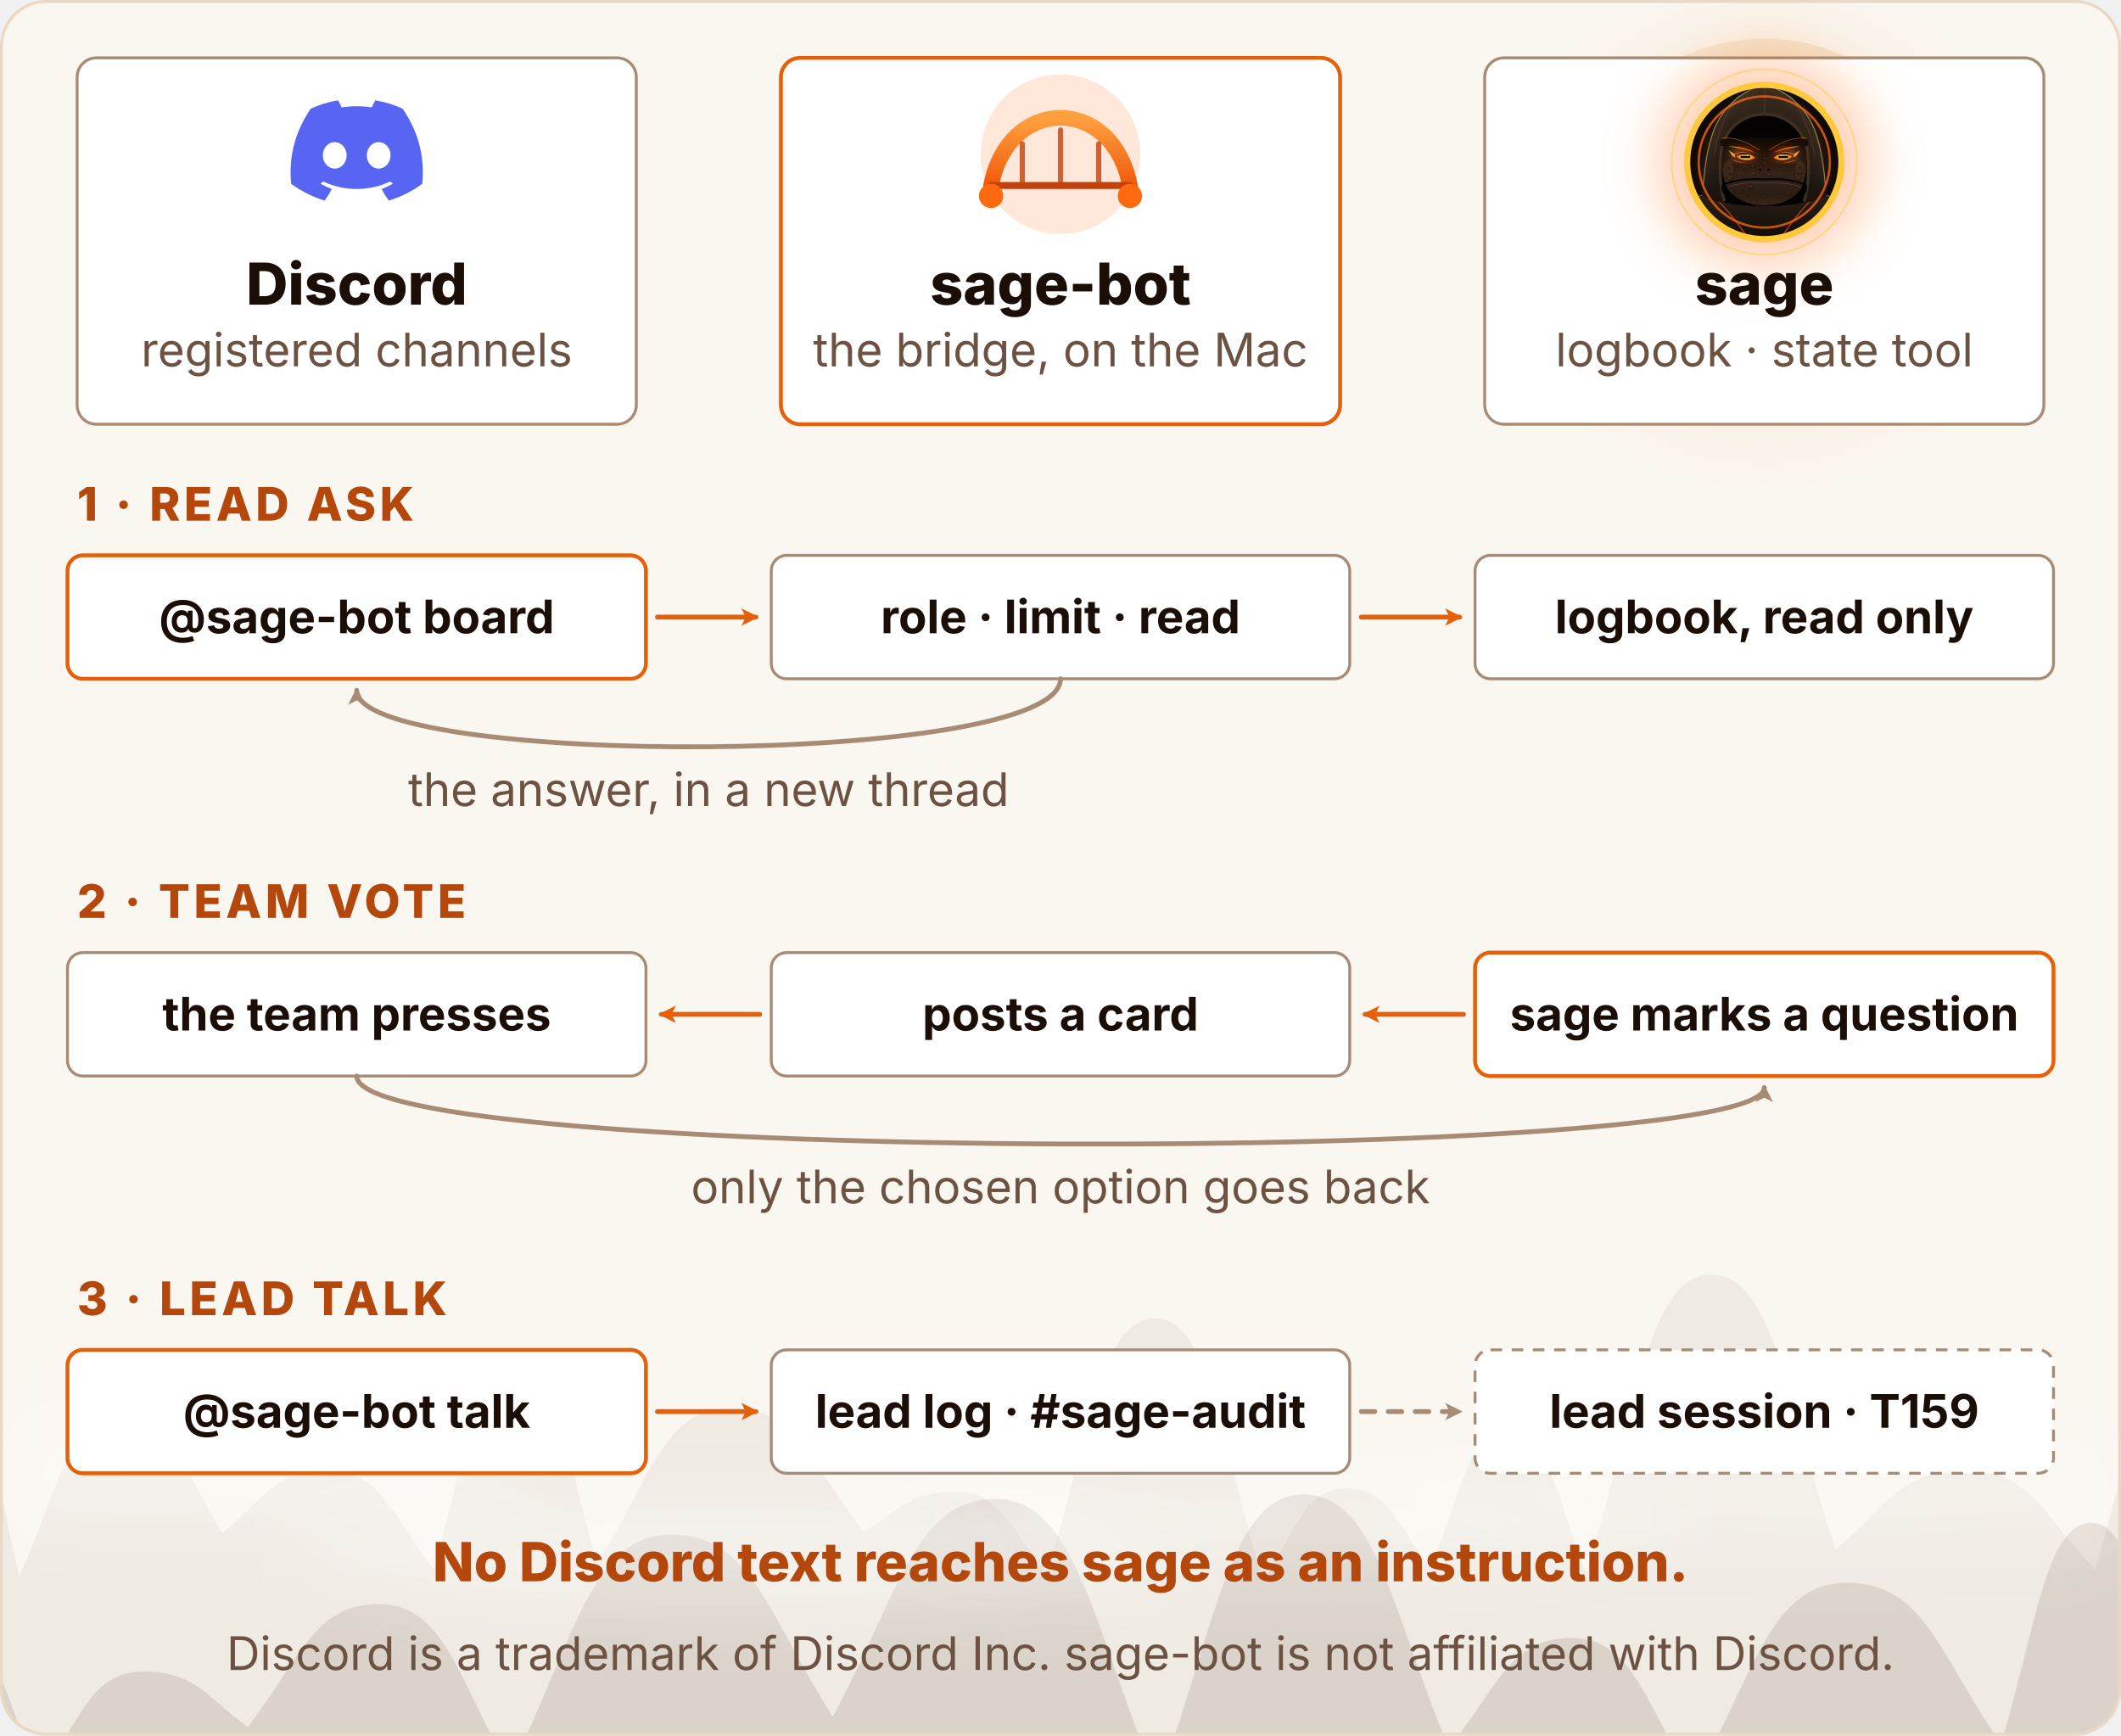
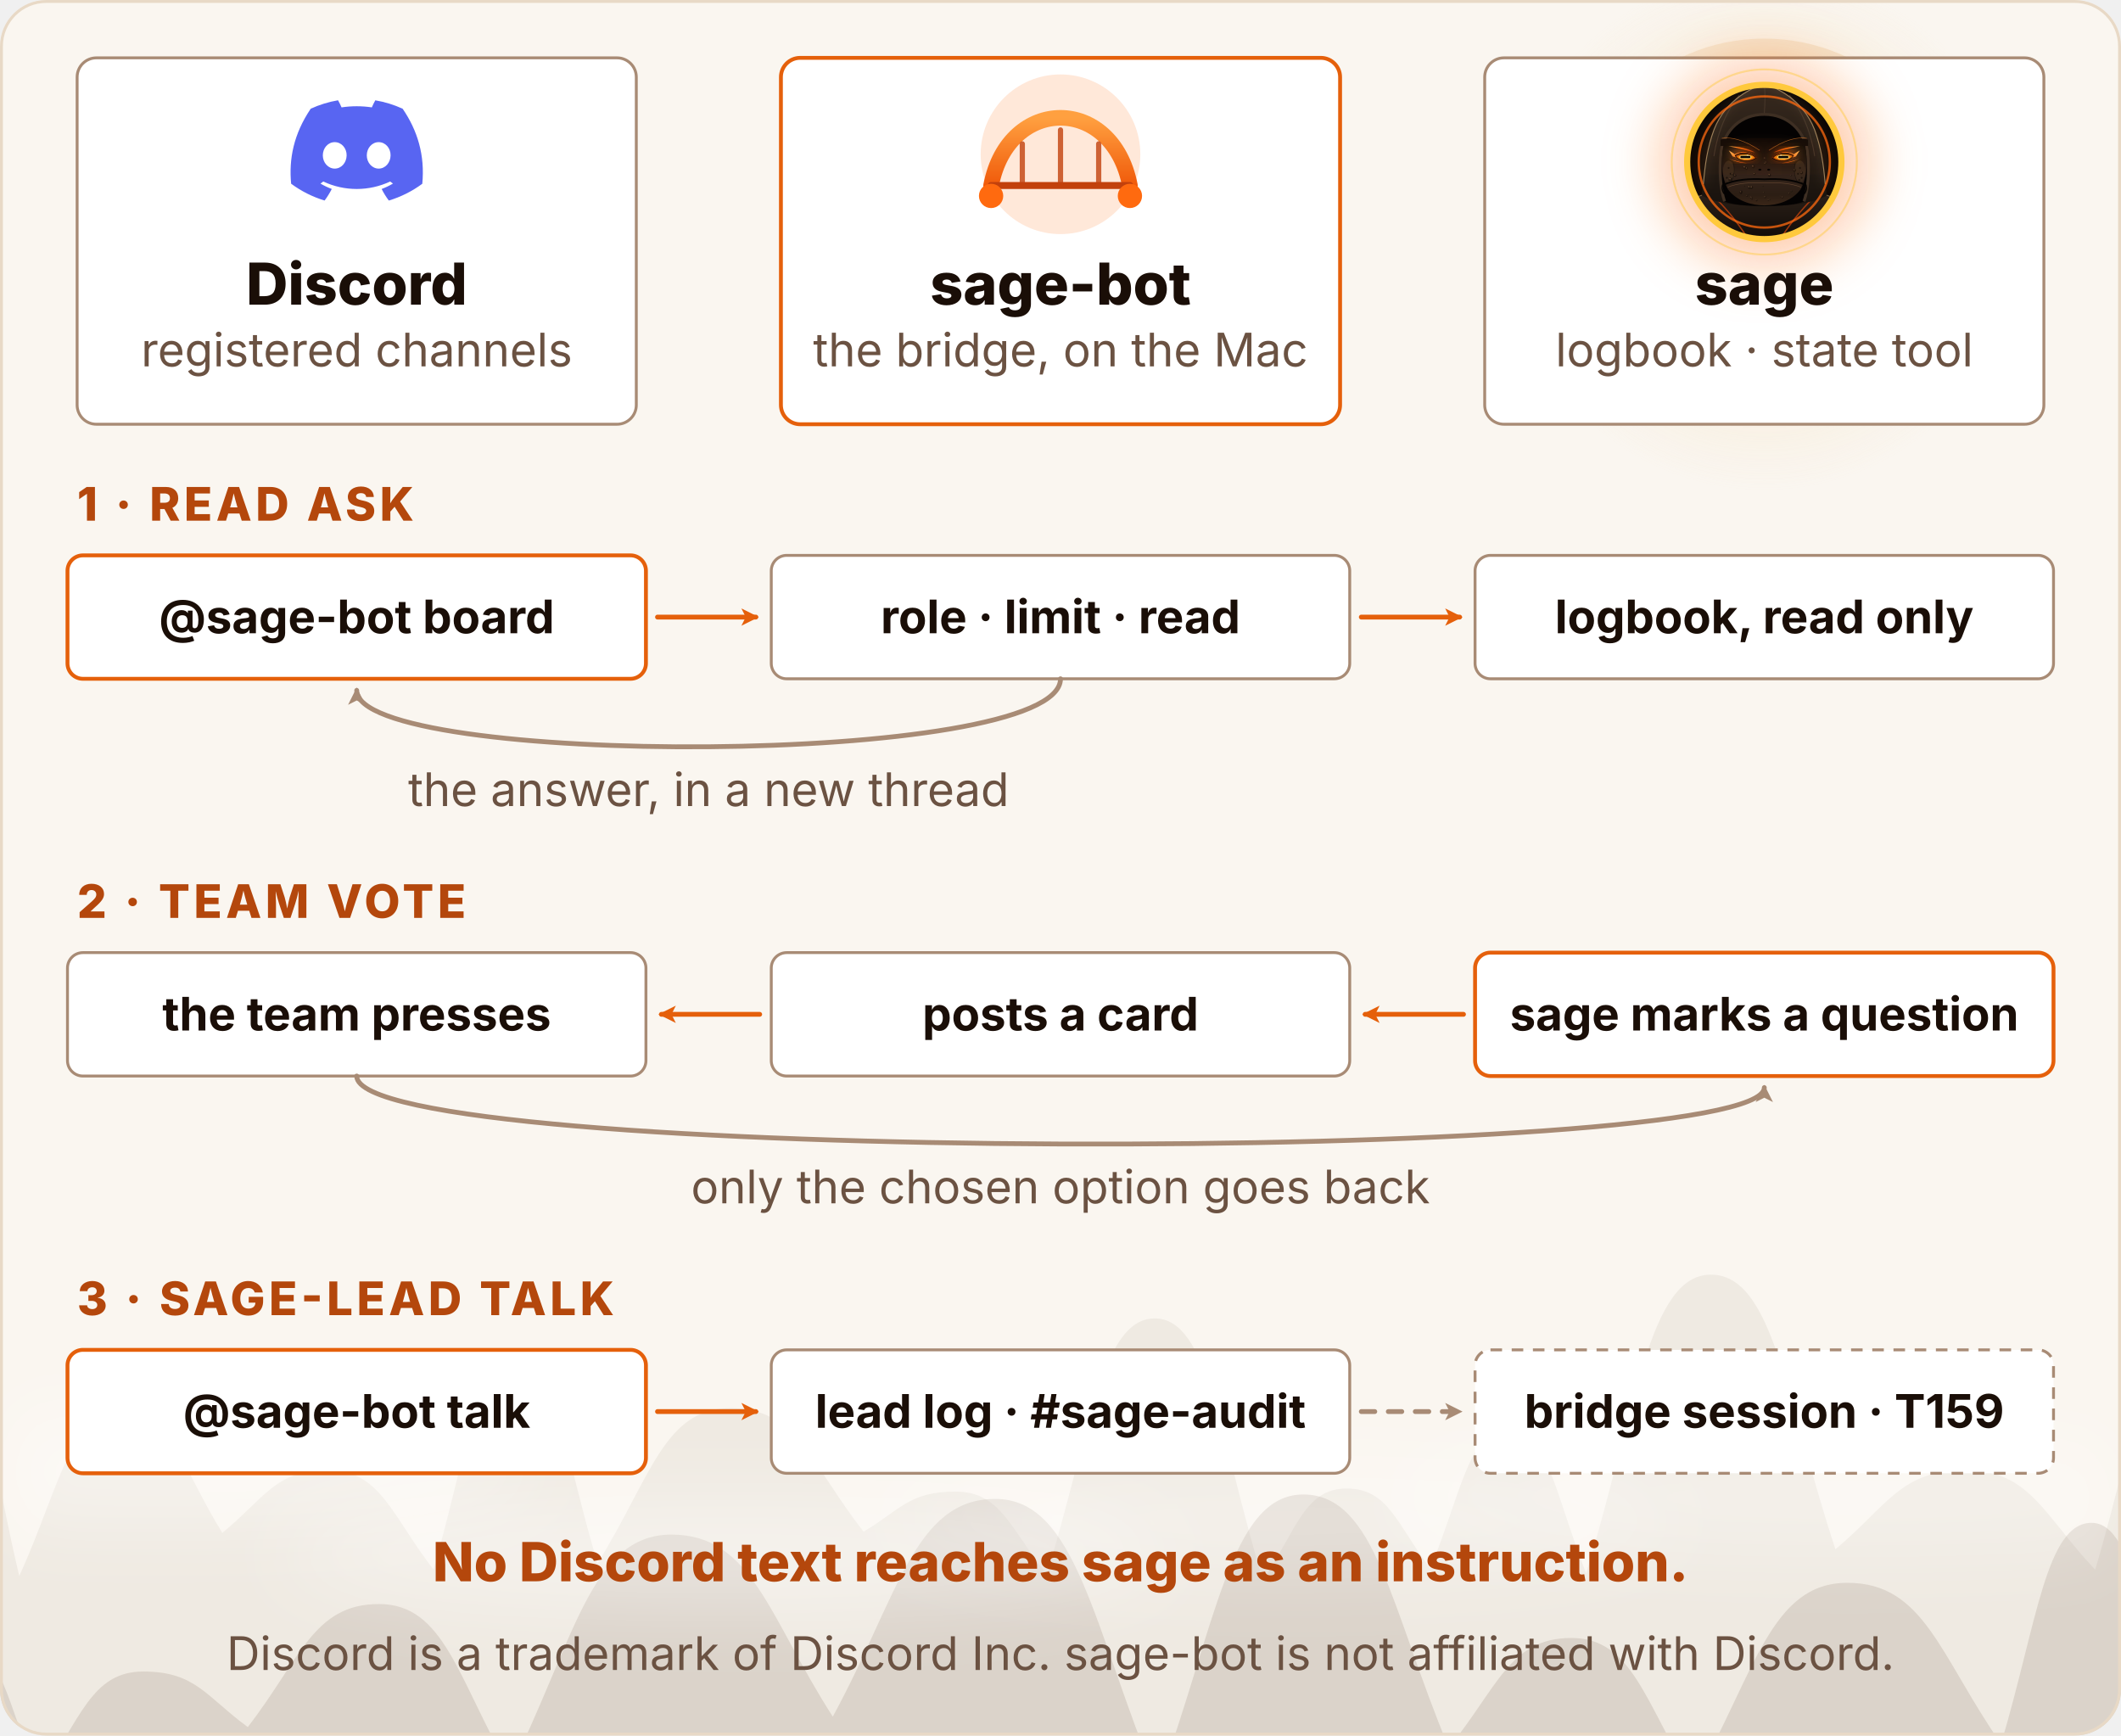
- <svg xmlns="http://www.w3.org/2000/svg" viewBox="0 0 1100 900" width="1100" height="900" role="img" aria-label="How sage-bot works, in three rows across Discord, sage-bot (the bridge on the owner's Mac) and sage. 1, a read ask: a mention such as @sage-bot board goes to the bridge, which checks the role and the hourly limit and reads sage's logbook, read only; the answer goes into a new thread. 2, a team vote: sage marks a question, the bridge posts a card, the team presses, and only the chosen option goes back to sage. 3, a lead's talk: the bridge records it in the lead log and #sage-audit; a lead session with sage is not built yet (T159). No Discord text reaches sage as an instruction. Discord is a trademark of Discord Inc. sage-bot is not affiliated with Discord.">
+ <svg xmlns="http://www.w3.org/2000/svg" viewBox="0 0 1100 900" width="1100" height="900" role="img" aria-label="How sage-bot works, in three rows across Discord, sage-bot (the bridge on the owner's Mac) and sage. 1, a read ask: a mention such as @sage-bot board goes to the bridge, which checks the role and the hourly limit and reads sage's logbook, read only; the answer goes into a new thread. 2, a team vote: sage marks a question, the bridge posts a card, the team presses, and only the chosen option goes back to sage. 3, a sage-lead's talk: the bridge records it in the lead log and #sage-audit; a bridge session with sage is not built yet (T159). No Discord text reaches sage as an instruction. Discord is a trademark of Discord Inc. sage-bot is not affiliated with Discord.">
  <style>.pulse{animation:pulse 5s ease-in-out infinite}@keyframes pulse{50%{opacity:.55}}@media (prefers-reduced-motion:reduce){.pulse{animation:none}}</style>
  <defs>
    <linearGradient id="how-l-sky" x1="0" y1="0" x2="0" y2="1">
      <stop offset="0" stop-color="#080605" />
      <stop offset="0.45" stop-color="#1B120C" />
      <stop offset="0.72" stop-color="#22160E" />
      <stop offset="1" stop-color="#0A0706" />
    </linearGradient>
    <radialGradient id="how-l-haze">
      <stop offset="0" stop-color="#FF8A2A" stop-opacity="0.6" />
      <stop offset="0.5" stop-color="#FF6A0F" stop-opacity="0.2" />
      <stop offset="1" stop-color="#FF6A0F" stop-opacity="0" />
    </radialGradient>
    <radialGradient id="how-l-moonglow">
      <stop offset="0.55" stop-color="#F2CD96" stop-opacity="0.5" />
      <stop offset="1" stop-color="#F2CD96" stop-opacity="0" />
    </radialGradient>
    <radialGradient id="how-l-moon" cx="0.4" cy="0.36" r="0.72">
      <stop offset="0" stop-color="#F8E7C6" />
      <stop offset="0.6" stop-color="#E4BC88" />
      <stop offset="1" stop-color="#B8844F" />
    </radialGradient>
    <radialGradient id="how-l-iris" cx="0.51" cy="0.52" r="0.56">
      <stop offset="0" stop-color="#FFF4C2" />
      <stop offset="0.16" stop-color="#FFD54A" />
      <stop offset="0.4" stop-color="#FDB022" />
      <stop offset="0.66" stop-color="#EE7A0C" />
      <stop offset="0.86" stop-color="#A83E08" />
      <stop offset="1" stop-color="#4A1803" />
    </radialGradient>
    <linearGradient id="how-l-lid" x1="0" y1="0.34" x2="0" y2="0.96">
      <stop offset="0" stop-color="#000" stop-opacity="0.85" />
      <stop offset="1" stop-color="#000" stop-opacity="0" />
    </linearGradient>
    <linearGradient id="how-l-markR" x1="0" y1="0.5" x2="1" y2="0.3">
      <stop offset="0" stop-color="#B83A0A" />
      <stop offset="0.55" stop-color="#FF6A0F" />
      <stop offset="1" stop-color="#FFB050" />
    </linearGradient>
    <linearGradient id="how-l-markL" x1="1" y1="0.5" x2="0" y2="0.3">
      <stop offset="0" stop-color="#B83A0A" />
      <stop offset="0.55" stop-color="#FF6A0F" />
      <stop offset="1" stop-color="#FFB050" />
    </linearGradient>
    <linearGradient id="how-l-skin" x1="0" y1="0" x2="0" y2="1">
      <stop offset="0" stop-color="#040202" />
      <stop offset="0.32" stop-color="#1A110B" />
      <stop offset="0.6" stop-color="#33231A" />
      <stop offset="0.86" stop-color="#2C1E14" />
      <stop offset="1" stop-color="#3A2618" />
    </linearGradient>
    <linearGradient id="how-l-robe" x1="0" y1="0" x2="0" y2="1">
      <stop offset="0" stop-color="#2B2018" />
      <stop offset="1" stop-color="#100B08" />
    </linearGradient>
    <linearGradient id="how-l-bust" x1="0" y1="0" x2="0" y2="1">
      <stop offset="0" stop-color="#2B2018" />
      <stop offset="1" stop-color="#0A0604" />
    </linearGradient>
    <linearGradient id="how-l-hood" x1="0" y1="0" x2="0" y2="1">
      <stop offset="0" stop-color="#382A1F" />
      <stop offset="1" stop-color="#18120D" />
    </linearGradient>
    <linearGradient id="how-l-rock" x1="0" y1="0" x2="0" y2="1">
      <stop offset="0" stop-color="#33271D" />
      <stop offset="1" stop-color="#0D0907" />
    </linearGradient>
    <radialGradient id="how-l-disc" cx="0.5" cy="0.42" r="0.62">
      <stop offset="0" stop-color="#3B2B1E" />
      <stop offset="1" stop-color="#100B08" />
    </radialGradient>
    <radialGradient id="how-l-orb" cx="0.4" cy="0.38" r="0.65">
      <stop offset="0" stop-color="#FFF6D0" />
      <stop offset="0.45" stop-color="#FFC93C" />
      <stop offset="1" stop-color="#FF6A0F" />
    </radialGradient>
    <linearGradient id="how-l-fall" x1="0" y1="0" x2="0" y2="1">
      <stop offset="0" stop-color="#F4E6CC" stop-opacity="0.95" />
      <stop offset="1" stop-color="#F4E6CC" stop-opacity="0" />
    </linearGradient>
    <linearGradient id="how-l-word" x1="0" y1="0" x2="0" y2="1">
      <stop offset="0.2" stop-color="#FFF8EC" />
      <stop offset="0.5" stop-color="#FFD27A" />
      <stop offset="0.72" stop-color="#FF8A2A" />
      <stop offset="0.9" stop-color="#E2470A" />
    </linearGradient>
    <linearGradient id="how-l-ember" x1="0" y1="0" x2="0" y2="1">
      <stop offset="0" stop-color="#FFA040" />
      <stop offset="1" stop-color="#F05A0A" />
    </linearGradient>
    <filter id="how-l-wordglow" x="-10%" y="-20%" width="120%" height="140%">
      <feGaussianBlur in="SourceAlpha" stdDeviation="10" result="b" />
      <feFlood flood-color="#FF6A0F" flood-opacity="0.7" />
      <feComposite in2="b" operator="in" result="g" />
      <feMerge>
        <feMergeNode in="g" />
        <feMergeNode in="SourceGraphic" />
      </feMerge>
    </filter>
    <filter id="how-l-glow" x="-50%" y="-50%" width="200%" height="200%">
      <feGaussianBlur in="SourceGraphic" stdDeviation="2.6" result="b" />
      <feMerge>
        <feMergeNode in="b" />
        <feMergeNode in="SourceGraphic" />
      </feMerge>
    </filter>
    <filter id="how-l-blur" x="-50%" y="-50%" width="200%" height="200%">
      <feGaussianBlur stdDeviation="14" />
    </filter>
    <filter id="how-l-mist" x="-30%" y="-200%" width="160%" height="500%">
      <feGaussianBlur stdDeviation="20" />
    </filter>
    <marker id="how-l-hot" viewBox="0 0 12 12" refX="10" refY="6" markerWidth="9" markerHeight="9" markerUnits="userSpaceOnUse" orient="auto-start-reverse">
      <path d="M0 0 L12 6 L0 12 L3 6 z" fill="#E5600B" />
    </marker>
    <marker id="how-l-muted" viewBox="0 0 12 12" refX="10" refY="6" markerWidth="9" markerHeight="9" markerUnits="userSpaceOnUse" orient="auto-start-reverse">
      <path d="M0 0 L12 6 L0 12 L3 6 z" fill="#A88B75" />
    </marker>
    <marker id="how-l-bad" viewBox="0 0 12 12" refX="10" refY="6" markerWidth="9" markerHeight="9" markerUnits="userSpaceOnUse" orient="auto-start-reverse">
      <path d="M0 0 L12 6 L0 12 L3 6 z" fill="#C7361F" />
    </marker>
    <marker id="how-l-loop" viewBox="0 0 12 12" refX="10" refY="6" markerWidth="9" markerHeight="9" markerUnits="userSpaceOnUse" orient="auto-start-reverse">
      <path d="M0 0 L12 6 L0 12 L3 6 z" fill="#B4470C" />
    </marker>
    <clipPath id="how-l-frame">
      <rect width="1100" height="900" rx="24" />
    </clipPath>
  </defs>
  <g clip-path="url(#how-l-frame)">
    <rect width="1100" height="900" rx="24" fill="#FAF6F0" />
    <circle cx="915" cy="120" r="134.4" fill="url(#how-l-moonglow)" opacity="0.4" />
    <circle cx="915" cy="120" r="100" fill="url(#how-l-moon)" opacity="0.3" />
    <path d="M-60 900 L-60 820 C-46 759.8 -42.5 710.6 -25 710.6 C-7.5 710.6 -4 758.6 10 817.3 C31.1 770.8 36.3 732.8 62.6 732.8 C89 732.8 94.2 760.8 115.3 794.9 C137.2 777 142.7 762.4 170 762.4 C197.4 762.4 202.9 785.6 224.8 813.9 C241.8 755.5 246.1 707.8 267.4 707.8 C288.6 707.8 292.9 754.1 309.9 810.7 C337.5 766.4 344.4 730.2 378.9 730.2 C413.4 730.2 420.3 759.1 447.9 794.3 C466.9 782.9 471.7 773.5 495.4 773.5 C519.2 773.5 523.9 792.8 542.9 816.3 C565.3 743.4 570.9 683.7 598.9 683.7 C626.9 683.7 632.5 744.9 655 819.6 C672.3 793.4 676.7 771.9 698.4 771.9 C720.1 771.9 724.5 790.6 741.8 813.4 C758 773.7 762 741.2 782.2 741.2 C802.4 741.2 806.5 774.8 822.6 815.9 C848.5 730.7 855 661 887.3 661 C919.6 661 926.1 725.1 951.9 803.4 C978.9 780.9 985.6 762.4 1019.3 762.4 C1052.9 762.4 1059.7 785.6 1086.6 814 C1108.6 740.3 1114.1 680 1141.5 680 C1169 680 1174.5 726.1 1196.5 782.4 L1196.5 900 Z" fill="#8C7867" opacity="0.1" />
    <path d="M-60 900 L-60 930 C-44 887.1 -40 852 -20 852 C0 852 4 883.8 20.1 922.7 C41.7 892 47.2 866.8 74.3 866.8 C101.4 866.8 106.8 879.7 128.5 895.6 C155.7 860.5 162.5 831.8 196.5 831.8 C230.5 831.8 237.3 870.5 264.5 917.8 C298 850.7 306.4 795.8 348.2 795.8 C390.1 795.8 398.5 838.3 431.9 890.2 C465.7 828.1 474.1 777.3 516.2 777.3 C558.4 777.3 566.8 843.9 600.5 925.3 C630.7 842.7 638.2 775 675.9 775 C713.6 775 721.2 834.1 751.4 906.3 C776.8 875 783.1 849.4 814.9 849.4 C846.7 849.4 853 883.1 878.4 924.1 C910.3 867.3 918.3 820.8 958.1 820.8 C997.9 820.8 1005.9 858.4 1037.8 904.3 C1056.5 841.3 1061.2 789.7 1084.7 789.7 C1108.2 789.7 1112.9 851.4 1131.7 926.7 C1154 893.1 1159.6 865.5 1187.5 865.5 C1215.4 865.5 1221 876.7 1243.4 890.3 L1243.4 900 Z" fill="#8C7867" opacity="0.2" />
    <ellipse cx="80" cy="763.1" rx="203.6" ry="26" fill="#FFFFFF" opacity="0.4" filter="url(#how-l-mist)" />
    <ellipse cx="375.7" cy="805.1" rx="230.1" ry="26" fill="#FFFFFF" opacity="0.4" filter="url(#how-l-mist)" />
    <ellipse cx="666.1" cy="788.7" rx="205.4" ry="26" fill="#FFFFFF" opacity="0.3" filter="url(#how-l-mist)" />
    <ellipse cx="958.9" cy="776.6" rx="234.2" ry="26" fill="#FFFFFF" opacity="0.3" filter="url(#how-l-mist)" />
    <rect x="40" y="30" width="290" height="190" rx="10" fill="#FFFFFF" stroke="#A88B75" stroke-width="1.5" />
    <svg x="150.7" y="52" width="68.6" height="52" viewBox="0 0 126.644 96">
      <path d="M81.15,0c-1.238,2.197-2.349,4.47-3.359,6.794-9.598-1.44-19.372-1.44-28.994,0-.985-2.324-2.122-4.597-3.359-6.794-9.017,1.541-17.806,4.243-26.14,8.057C2.779,32.53-1.691,56.373.531,79.886c9.673,7.148,20.508,12.603,32.05,16.088,2.601-3.485,4.9-7.198,6.87-11.062-3.738-1.389-7.35-3.132-10.81-5.152.909-.657,1.793-1.339,2.652-1.995,20.281,9.547,43.77,9.547,64.076,0,.859.707,1.743,1.389,2.652,1.995-3.46,2.046-7.072,3.763-10.835,5.178,1.97,3.864,4.268,7.577,6.87,11.062,11.542-3.485,22.377-8.916,32.051-16.063,2.626-27.277-4.496-50.917-18.817-71.855C98.981,4.268,90.192,1.566,81.175.051l-.025-.051ZM42.28,65.414c-6.238,0-11.416-5.657-11.416-12.653s4.976-12.679,11.391-12.679,11.517,5.708,11.416,12.679c-.101,6.971-5.026,12.653-11.391,12.653ZM84.358,65.414c-6.264,0-11.391-5.657-11.391-12.653s4.976-12.679,11.391-12.679,11.492,5.708,11.391,12.679c-.101,6.971-5.026,12.653-11.391,12.653Z" fill="#5865f2" />
    </svg>
    <text x="185" y="158" font-family="-apple-system, BlinkMacSystemFont, 'Segoe UI', Inter, Helvetica, Arial, sans-serif" font-size="30" font-weight="800" fill="#1A0E07" text-anchor="middle">
      <tspan x="185" dy="0">Discord</tspan>
    </text>
    <text x="185" y="190" font-family="-apple-system, BlinkMacSystemFont, 'Segoe UI', Inter, Helvetica, Arial, sans-serif" font-size="24" font-weight="400" fill="#6B5242" text-anchor="middle">
      <tspan x="185" dy="0">registered channels</tspan>
    </text>
    <rect x="405" y="30" width="290" height="190" rx="10" fill="#FFFFFF" stroke="#E5600B" stroke-width="2" />
    <g class="pulse">
      <circle cx="550" cy="80" r="41.4" fill="#FF6A0F" opacity="0.16" />
    </g>
    <path d="M514 96.2 C 523 49.4, 577 49.4, 586 96.2" fill="none" stroke="url(#how-l-ember)" stroke-width="8.1" stroke-linecap="round" />
    <path d="M514 96.2 L 586 96.2" fill="none" stroke="#C2410C" stroke-width="3.6" stroke-linecap="round" />
    <path d="M530.2 74.6 L 530.2 96.2 M550 67.4 L 550 96.2 M569.8 74.6 L 569.8 96.2" fill="none" stroke="#C2410C" stroke-width="2.7" stroke-linecap="round" opacity="0.8" />
    <circle cx="514" cy="101.6" r="6.3" fill="#FF6A0F" />
    <circle cx="586" cy="101.6" r="6.3" fill="#FF6A0F" />
    <text x="550" y="158" font-family="-apple-system, BlinkMacSystemFont, 'Segoe UI', Inter, Helvetica, Arial, sans-serif" font-size="30" font-weight="800" fill="#1A0E07" text-anchor="middle">
      <tspan x="550" dy="0">sage-bot</tspan>
    </text>
    <text x="550" y="190" font-family="-apple-system, BlinkMacSystemFont, 'Segoe UI', Inter, Helvetica, Arial, sans-serif" font-size="24" font-weight="400" fill="#6B5242" text-anchor="middle">
      <tspan x="550" dy="0">the bridge, on the Mac</tspan>
    </text>
    <rect x="770" y="30" width="290" height="190" rx="10" fill="#FFFFFF" stroke="#A88B75" stroke-width="1.5" />
    <g class="pulse">
      <circle cx="915" cy="84" r="54" fill="#FF6A0F" opacity="0.34" filter="url(#how-l-blur)" />
    </g>
    <circle cx="915" cy="84" r="48" fill="none" stroke="#FFC93C" stroke-width="1" opacity="0.45" />
    <defs>
      <clipPath id="how-l-emblem">
        <circle cx="915" cy="84" r="40" />
      </clipPath>
    </defs>
    <circle cx="915" cy="84" r="40" fill="#0A0604" />
    <g clip-path="url(#how-l-emblem)">
      <g class="pulse">
        <ellipse cx="915" cy="85" rx="44.2" ry="33.7" fill="url(#how-l-haze)" opacity="0.48" />
      </g>
      <path d="M887.2 100.2 C879.6 101.9 871.6 105.6 868.3 116.6 L866.6 130.5 L963.4 130.5 L961.7 116.6 C958.4 105.6 950.4 101.9 942.8 100.2 Z" fill="url(#how-l-bust)" />
      <path d="M883.4 101 C877.5 102.7 871.2 106.5 868.3 117" fill="none" stroke="#F2C88C" stroke-width="0.5" opacity="0.45" stroke-linecap="round" />
      <path d="M946.6 101 C952.5 102.7 958.8 106.5 961.7 117" fill="none" stroke="#F2C88C" stroke-width="0.5" opacity="0.45" stroke-linecap="round" />
      <path d="M889.7 102.7 C895.6 108.6 902.4 116.6 909.5 128.4" fill="none" stroke="#C2410C" stroke-width="0.7" opacity="0.8" stroke-linecap="round" />
      <path d="M940.3 102.7 C934.4 108.6 927.6 116.6 920.5 128.4" fill="none" stroke="#C2410C" stroke-width="0.7" opacity="0.8" stroke-linecap="round" />
      <path d="M915 43.3 C920.5 45.4 934.8 50.9 941.1 67.3 C944.9 77 946.2 89.2 947.4 101.4 C940.7 105.2 929.7 106.9 915 106.9 C900.3 106.9 889.3 105.2 882.6 101.4 C883.8 89.2 885.1 77 888.9 67.3 C895.2 50.9 909.5 45.4 915 43.3 Z" fill="url(#how-l-hood)" />
      <path d="M901.9 49.6 C895.6 57.2 891 67.7 888.9 80.8" fill="none" stroke="#4A392B" stroke-width="0.5" opacity="0.8" stroke-linecap="round" />
      <path d="M928.1 49.6 C934.4 57.2 939 67.7 941.1 80.8" fill="none" stroke="#4A392B" stroke-width="0.5" opacity="0.8" stroke-linecap="round" />
      <path d="M915 43.3 C915.6 48.8 915.4 53.9 915 58.5" fill="none" stroke="#4A392B" stroke-width="0.5" stroke-linecap="round" opacity="0.8" />
      <path d="M883.4 95.5 C884.3 85 885.5 76.6 888.9 67.3 C895.2 50.9 909.5 45.4 915 43.3 C920.5 45.4 934.8 50.9 941.1 67.3 C944.5 76.6 945.7 85 946.6 95.5" fill="none" stroke="#F2C88C" stroke-width="0.5" opacity="0.6" filter="url(#how-l-glow)" />
      <path d="M915 59.3 C927.2 59.3 935.6 67.7 937.3 78.3 C938.6 88 937.7 98.5 935.6 104.4 C929.7 107.7 900.3 107.7 894.4 104.4 C892.3 98.5 891.4 88 892.7 78.3 C894.4 67.7 902.8 59.3 915 59.3 Z" fill="#040202" />
      <path d="M894.4 104.4 C892.3 98.5 891.4 88 892.7 78.3 C894.4 67.7 902.8 59.3 915 59.3 C927.2 59.3 935.6 67.7 937.3 78.3 C938.6 88 937.7 98.5 935.6 104.4" fill="none" stroke="#3E2F23" stroke-width="1.5" />
      <path d="M893.9 74.9 C892.3 82.9 892.7 91.7 896.1 98.1 C900.7 104.4 908.7 106.5 915 106.5 C921.3 106.5 929.3 104.4 933.9 98.1 C937.3 91.7 937.7 82.9 936.1 74.9 C931.8 66.9 898.2 66.9 893.9 74.9 Z" fill="url(#how-l-skin)" />
      <ellipse cx="896.5" cy="88.8" rx="2.9" ry="5.5" fill="#3A291C" opacity="0.85" />
      <path d="M899 84.2 C899.8 88 899.4 92.2 897.7 94.3" fill="none" stroke="#120C08" stroke-width="0.3" stroke-linecap="round" opacity="0.7" />
      <circle cx="896.5" cy="87.1" r="0.5" fill="#1D130C" />
      <circle cx="897.5" cy="90.1" r="0.5" fill="#1D130C" />
      <circle cx="895.6" cy="92.2" r="0.5" fill="#1D130C" />
      <circle cx="896.9" cy="93.4" r="0.5" fill="#1D130C" />
      <ellipse cx="933.5" cy="88.8" rx="2.9" ry="5.5" fill="#3A291C" opacity="0.85" />
      <path d="M931 84.2 C930.2 88 930.6 92.2 932.3 94.3" fill="none" stroke="#120C08" stroke-width="0.3" stroke-linecap="round" opacity="0.7" />
      <circle cx="933.5" cy="87.1" r="0.5" fill="#1D130C" />
      <circle cx="932.5" cy="90.1" r="0.5" fill="#1D130C" />
      <circle cx="934.4" cy="92.2" r="0.5" fill="#1D130C" />
      <circle cx="933.1" cy="93.4" r="0.5" fill="#1D130C" />
      <circle cx="905.8" cy="87.2" r="0.7" fill="#1D130C" opacity="0.85" />
      <circle cx="905.6" cy="87" r="0.3" fill="#9A7050" opacity="0.5" />
      <circle cx="899.9" cy="91" r="0.7" fill="#1D130C" opacity="0.85" />
      <circle cx="899.7" cy="90.8" r="0.3" fill="#9A7050" opacity="0.5" />
      <circle cx="928.8" cy="91.1" r="0.4" fill="#1D130C" opacity="0.85" />
      <circle cx="928.6" cy="91" r="0.2" fill="#9A7050" opacity="0.5" />
      <circle cx="903.1" cy="99.4" r="0.7" fill="#1D130C" opacity="0.85" />
      <circle cx="902.9" cy="99.2" r="0.3" fill="#9A7050" opacity="0.5" />
      <circle cx="906.9" cy="100.8" r="0.3" fill="#1D130C" opacity="0.85" />
      <circle cx="906.8" cy="100.7" r="0.1" fill="#9A7050" opacity="0.5" />
      <circle cx="915.9" cy="84.3" r="0.7" fill="#1D130C" opacity="0.85" />
      <circle cx="915.7" cy="84.1" r="0.3" fill="#9A7050" opacity="0.5" />
      <circle cx="934.3" cy="89.6" r="0.8" fill="#1D130C" opacity="0.85" />
      <circle cx="934.1" cy="89.3" r="0.4" fill="#9A7050" opacity="0.5" />
      <circle cx="933.9" cy="88.8" r="0.4" fill="#1D130C" opacity="0.85" />
      <circle cx="933.8" cy="88.7" r="0.2" fill="#9A7050" opacity="0.5" />
      <circle cx="904.7" cy="96.6" r="0.3" fill="#1D130C" opacity="0.85" />
      <circle cx="904.6" cy="96.5" r="0.1" fill="#9A7050" opacity="0.5" />
      <circle cx="915.4" cy="102.2" r="0.6" fill="#1D130C" opacity="0.85" />
      <circle cx="915.2" cy="102" r="0.3" fill="#9A7050" opacity="0.5" />
      <circle cx="898.5" cy="90.3" r="0.6" fill="#1D130C" opacity="0.85" />
      <circle cx="898.3" cy="90.1" r="0.3" fill="#9A7050" opacity="0.5" />
      <circle cx="917.1" cy="103.9" r="0.4" fill="#1D130C" opacity="0.85" />
      <circle cx="917" cy="103.7" r="0.2" fill="#9A7050" opacity="0.5" />
      <circle cx="917.7" cy="90.8" r="0.8" fill="#1D130C" opacity="0.85" />
      <circle cx="917.5" cy="90.5" r="0.4" fill="#9A7050" opacity="0.5" />
      <circle cx="917.9" cy="103.5" r="0.4" fill="#1D130C" opacity="0.85" />
      <circle cx="917.8" cy="103.4" r="0.2" fill="#9A7050" opacity="0.5" />
      <circle cx="906.1" cy="101.6" r="0.5" fill="#1D130C" opacity="0.85" />
      <circle cx="905.9" cy="101.4" r="0.2" fill="#9A7050" opacity="0.5" />
      <circle cx="930.7" cy="88.3" r="0.8" fill="#1D130C" opacity="0.85" />
      <circle cx="930.5" cy="88" r="0.3" fill="#9A7050" opacity="0.5" />
      <circle cx="908.3" cy="102.4" r="0.6" fill="#1D130C" opacity="0.85" />
      <circle cx="908.1" cy="102.2" r="0.3" fill="#9A7050" opacity="0.5" />
      <circle cx="907.3" cy="97.1" r="0.9" fill="#1D130C" opacity="0.85" />
      <circle cx="907" cy="96.8" r="0.4" fill="#9A7050" opacity="0.5" />
      <circle cx="914.7" cy="99.9" r="0.4" fill="#1D130C" opacity="0.85" />
      <circle cx="914.6" cy="99.8" r="0.2" fill="#9A7050" opacity="0.5" />
      <circle cx="915.4" cy="84.8" r="0.7" fill="#1D130C" opacity="0.85" />
      <circle cx="915.2" cy="84.6" r="0.3" fill="#9A7050" opacity="0.5" />
      <circle cx="903" cy="100.3" r="0.5" fill="#1D130C" opacity="0.85" />
      <circle cx="902.8" cy="100.1" r="0.2" fill="#9A7050" opacity="0.5" />
      <circle cx="929.1" cy="99.2" r="0.5" fill="#1D130C" opacity="0.85" />
      <circle cx="928.9" cy="99" r="0.2" fill="#9A7050" opacity="0.5" />
      <circle cx="905.8" cy="87.6" r="0.5" fill="#1D130C" opacity="0.85" />
      <circle cx="905.7" cy="87.4" r="0.2" fill="#9A7050" opacity="0.5" />
      <circle cx="914.4" cy="96.6" r="0.3" fill="#1D130C" opacity="0.85" />
      <circle cx="914.3" cy="96.4" r="0.1" fill="#9A7050" opacity="0.5" />
      <circle cx="897.5" cy="93" r="0.9" fill="#1D130C" opacity="0.85" />
      <circle cx="897.2" cy="92.7" r="0.4" fill="#9A7050" opacity="0.5" />
      <circle cx="924.4" cy="102.3" r="0.6" fill="#1D130C" opacity="0.85" />
      <circle cx="924.3" cy="102.1" r="0.3" fill="#9A7050" opacity="0.5" />
      <circle cx="909.3" cy="86.4" r="0.9" fill="#1D130C" opacity="0.85" />
      <circle cx="909" cy="86.1" r="0.4" fill="#9A7050" opacity="0.5" />
      <circle cx="908.4" cy="97.2" r="0.8" fill="#1D130C" opacity="0.85" />
      <circle cx="908.2" cy="96.9" r="0.4" fill="#9A7050" opacity="0.5" />
      <circle cx="928" cy="100.3" r="0.4" fill="#1D130C" opacity="0.85" />
      <circle cx="927.8" cy="100.1" r="0.2" fill="#9A7050" opacity="0.5" />
      <circle cx="902.8" cy="99.7" r="0.8" fill="#1D130C" opacity="0.85" />
      <circle cx="902.6" cy="99.4" r="0.3" fill="#9A7050" opacity="0.5" />
      <circle cx="909.9" cy="90.2" r="0.6" fill="#1D130C" opacity="0.85" />
      <circle cx="909.7" cy="90" r="0.3" fill="#9A7050" opacity="0.5" />
      <circle cx="923.3" cy="101.8" r="0.4" fill="#1D130C" opacity="0.85" />
      <circle cx="923.2" cy="101.7" r="0.2" fill="#9A7050" opacity="0.5" />
      <circle cx="915.3" cy="82.1" r="0.6" fill="#1D130C" opacity="0.85" />
      <circle cx="915.1" cy="81.9" r="0.3" fill="#9A7050" opacity="0.5" />
      <circle cx="904.8" cy="86.8" r="0.8" fill="#1D130C" opacity="0.85" />
      <circle cx="904.6" cy="86.5" r="0.4" fill="#9A7050" opacity="0.5" />
      <circle cx="911" cy="103.9" r="0.5" fill="#1D130C" opacity="0.85" />
      <circle cx="910.8" cy="103.7" r="0.2" fill="#9A7050" opacity="0.5" />
      <circle cx="908.6" cy="103.1" r="0.5" fill="#1D130C" opacity="0.85" />
      <circle cx="908.5" cy="102.9" r="0.2" fill="#9A7050" opacity="0.5" />
      <path d="M892.3 72.4 C897.3 71.1 904.9 73.2 913.7 79.1 C906.6 76.6 899 75.3 892.3 75.7 Z" fill="#120B07" />
      <path d="M937.7 72.4 C932.7 71.1 925.1 73.2 916.3 79.1 C923.4 76.6 931 75.3 937.7 75.7 Z" fill="#120B07" />
      <path d="M893.1 71.7 C898.2 70.9 904.9 72.8 912.5 77.9" fill="none" stroke="#FF8A2A" stroke-width="0.3" opacity="0.6" stroke-linecap="round" />
      <path d="M936.9 71.7 C931.8 70.9 925.1 72.8 917.5 77.9" fill="none" stroke="#FF8A2A" stroke-width="0.3" opacity="0.6" stroke-linecap="round" />
      <g class="pulse">
        <ellipse cx="904.5" cy="81.2" rx="9.7" ry="4.6" fill="#FF6A0F" opacity="0.45" filter="url(#how-l-blur)" />
        <ellipse cx="925.5" cy="81.2" rx="9.7" ry="4.6" fill="#FF6A0F" opacity="0.45" filter="url(#how-l-blur)" />
      </g>
      <defs>
        <clipPath id="how-l-eye1">
          <path d="M910.7 82 C909 79.6 903.9 78.1 899.9 80.6 C901.1 83.3 906.9 84.6 910.7 82 Z" />
        </clipPath>
      </defs>
      <path d="M910.2 79.1 C907.3 77.3 902.3 76 896.4 75.8 C901.6 76.8 905.9 77.9 910.2 79.1 Z" fill="url(#how-l-markL)" filter="url(#how-l-glow)" />
      <path d="M911 81.8 C909.2 79 903.9 77.3 899.5 79.8 L896.6 78 L898.6 81.1 C903.2 82.6 907.4 82.6 910.7 82 Z" fill="url(#how-l-markL)" filter="url(#how-l-glow)" />
      <path d="M906.2 84.6 C902.7 84.7 899.5 83.6 896.6 82.2 C899.1 83.3 902.3 84.1 906.2 84.6 Z" fill="url(#how-l-markL)" filter="url(#how-l-glow)" />
      <path d="M910.7 82 C909 79.6 903.9 78.1 899.9 80.6 C901.1 83.3 906.9 84.6 910.7 82 Z" fill="url(#how-l-iris)" />
      <g clip-path="url(#how-l-eye1)">
        <path d="M903.9 81.5 L900.5 81.6 M904 81.7 L900.7 82.5 M904.1 81.8 L901.2 83.2 M904.3 82 L902 83.9 M904.6 82.1 L903 84.4 M904.9 82.1 L904.2 84.6 M905.2 82.1 L905.4 84.7 M905.5 82.1 L906.6 84.6 M905.8 82 L907.7 84.2 M906.1 81.9 L908.6 83.6 M906.2 81.8 L909.3 83 M906.3 81.6 L909.7 82.2 M906.4 81.5 L909.8 81.3 M906.3 81.3 L909.6 80.5 M906.2 81.1 L909.1 79.7 M906 81 L908.3 79.1 M905.7 80.9 L907.3 78.6 M905.4 80.9 L906.1 78.3 M905.1 80.8 L904.9 78.3 M904.8 80.9 L903.7 78.4 M904.5 80.9 L902.6 78.8 M904.3 81.1 L901.7 79.3 M904.1 81.2 L901 80 M904 81.4 L900.6 80.8" fill="none" stroke="#7A3203" stroke-width="0.1" opacity="0.3" />
        <g class="pulse">
          <rect x="902.1" y="80.5" width="6.2" height="1.9" rx="1" fill="#FFF1A8" opacity="0.5" />
        </g>
        <rect x="902.6" y="80.9" width="5.2" height="1.1" rx="0.5" fill="#050302" />
        <rect x="899.2" y="77.6" width="11.8" height="3.6" rx="0" fill="url(#how-l-lid)" />
      </g>
      <path d="M910.7 82 C909 79.6 903.9 78.1 899.9 80.6 C901.1 83.3 906.9 84.6 910.7 82 Z" fill="none" stroke="#050302" stroke-width="0.3" />
      <path d="M910.5 81.3 C908.7 79 903.9 77.4 899.6 79.8" fill="none" stroke="#050302" stroke-width="0.2" stroke-linecap="round" />
      <ellipse cx="906.4" cy="80.5" rx="0.4" ry="0.2" fill="#FFFFFF" opacity="0.92" />
      <circle cx="905.6" cy="80.2" r="0.1" fill="#FFFFFF" opacity="0.8" />
      <defs>
        <clipPath id="how-l-eye2">
          <path d="M919.3 82 C921 79.6 926.1 78.1 930.1 80.6 C928.9 83.3 923.1 84.6 919.3 82 Z" />
        </clipPath>
      </defs>
      <path d="M919.8 79.1 C922.7 77.3 927.7 76 933.6 75.8 C928.4 76.8 924.1 77.9 919.8 79.1 Z" fill="url(#how-l-markR)" filter="url(#how-l-glow)" />
      <path d="M919 81.8 C920.8 79 926.1 77.3 930.5 79.8 L933.4 78 L931.4 81.1 C926.8 82.6 922.6 82.6 919.3 82 Z" fill="url(#how-l-markR)" filter="url(#how-l-glow)" />
      <path d="M923.8 84.6 C927.3 84.7 930.5 83.6 933.4 82.2 C930.9 83.3 927.7 84.1 923.8 84.6 Z" fill="url(#how-l-markR)" filter="url(#how-l-glow)" />
      <path d="M919.3 82 C921 79.6 926.1 78.1 930.1 80.6 C928.9 83.3 923.1 84.6 919.3 82 Z" fill="url(#how-l-iris)" />
      <g clip-path="url(#how-l-eye2)">
        <path d="M926.1 81.5 L929.5 81.6 M926 81.7 L929.3 82.5 M925.9 81.8 L928.8 83.2 M925.7 82 L928 83.9 M925.4 82.1 L927 84.4 M925.1 82.1 L925.8 84.6 M924.8 82.1 L924.6 84.7 M924.5 82.1 L923.4 84.6 M924.2 82 L922.3 84.2 M923.9 81.9 L921.4 83.6 M923.8 81.8 L920.7 83 M923.7 81.6 L920.3 82.2 M923.6 81.5 L920.2 81.3 M923.7 81.3 L920.4 80.5 M923.8 81.1 L920.9 79.7 M924 81 L921.7 79.1 M924.3 80.9 L922.7 78.6 M924.6 80.9 L923.9 78.3 M924.9 80.8 L925.1 78.3 M925.2 80.9 L926.3 78.4 M925.5 80.9 L927.4 78.8 M925.7 81.1 L928.3 79.3 M925.9 81.2 L929 80 M926 81.4 L929.4 80.8" fill="none" stroke="#7A3203" stroke-width="0.1" opacity="0.3" />
        <g class="pulse">
          <rect x="921.8" y="80.5" width="6.2" height="1.9" rx="1" fill="#FFF1A8" opacity="0.5" />
        </g>
        <rect x="922.3" y="80.9" width="5.2" height="1.1" rx="0.5" fill="#050302" />
        <rect x="919" y="77.6" width="11.8" height="3.6" rx="0" fill="url(#how-l-lid)" />
      </g>
      <path d="M919.3 82 C921 79.6 926.1 78.1 930.1 80.6 C928.9 83.3 923.1 84.6 919.3 82 Z" fill="none" stroke="#050302" stroke-width="0.3" />
      <path d="M919.5 81.3 C921.3 79 926.1 77.4 930.4 79.8" fill="none" stroke="#050302" stroke-width="0.2" stroke-linecap="round" />
      <ellipse cx="923.6" cy="80.5" rx="0.4" ry="0.2" fill="#FFFFFF" opacity="0.92" />
      <circle cx="924.4" cy="80.2" r="0.1" fill="#FFFFFF" opacity="0.8" />
      <ellipse cx="912.7" cy="88" rx="0.8" ry="0.5" fill="#070403" />
      <ellipse cx="917.3" cy="88" rx="0.8" ry="0.5" fill="#070403" />
      <path d="M896.1 97 C901.5 94.9 908.3 94.5 915 94.9 C921.7 94.5 928.5 94.9 933.9 97" fill="none" stroke="#8A6242" stroke-width="0.3" stroke-linecap="round" opacity="0.55" />
      <path d="M893.5 96 C899.8 93 907.8 92.6 915 93 C922.2 92.6 930.2 93 936.5 96" fill="none" stroke="#050302" stroke-width="0.9" stroke-linecap="round" />
      <path d="M893.5 96 C892.9 97.2 893.1 98.9 894.2 100.4" fill="none" stroke="#050302" stroke-width="0.7" stroke-linecap="round" />
      <path d="M936.5 96 C937.1 97.2 936.9 98.9 935.8 100.4" fill="none" stroke="#050302" stroke-width="0.7" stroke-linecap="round" />
    </g>
    <circle cx="915" cy="84" r="40" fill="none" stroke="#FFC93C" stroke-width="3.2" />
    <circle cx="915" cy="84" r="34" fill="none" stroke="#FF6A0F" stroke-width="1.2" opacity="0.75" />
    <text x="915" y="158" font-family="-apple-system, BlinkMacSystemFont, 'Segoe UI', Inter, Helvetica, Arial, sans-serif" font-size="30" font-weight="800" fill="#1A0E07" text-anchor="middle">
      <tspan x="915" dy="0">sage</tspan>
    </text>
    <text x="915" y="190" font-family="-apple-system, BlinkMacSystemFont, 'Segoe UI', Inter, Helvetica, Arial, sans-serif" font-size="24" font-weight="400" fill="#6B5242" text-anchor="middle">
      <tspan x="915" dy="0">logbook · state tool</tspan>
    </text>
    <text x="40" y="270" font-family="-apple-system, BlinkMacSystemFont, 'Segoe UI', Inter, Helvetica, Arial, sans-serif" font-size="24" font-weight="800" fill="#B4470C" text-anchor="start" letter-spacing="2">
      <tspan x="40" dy="0">1 · READ ASK</tspan>
    </text>
    <rect x="35" y="288" width="300" height="64" rx="8" fill="#FFFFFF" stroke="#E5600B" stroke-width="2" />
    <text x="185" y="328.4" font-family="-apple-system, BlinkMacSystemFont, 'Segoe UI', Inter, Helvetica, Arial, sans-serif" font-size="24" font-weight="700" fill="#1A0E07" text-anchor="middle">
      <tspan x="185" dy="0">@sage-bot board</tspan>
    </text>
    <path d="M341 320 L 392 320" fill="none" stroke="#E5600B" stroke-width="2.5" stroke-linecap="round" stroke-linejoin="round" marker-end="url(#how-l-hot)" />
    <rect x="400" y="288" width="300" height="64" rx="8" fill="#FFFFFF" stroke="#A88B75" stroke-width="1.5" />
    <text x="550" y="328.4" font-family="-apple-system, BlinkMacSystemFont, 'Segoe UI', Inter, Helvetica, Arial, sans-serif" font-size="24" font-weight="700" fill="#1A0E07" text-anchor="middle">
      <tspan x="550" dy="0">role · limit · read</tspan>
    </text>
    <path d="M706 320 L 757 320" fill="none" stroke="#E5600B" stroke-width="2.5" stroke-linecap="round" stroke-linejoin="round" marker-end="url(#how-l-hot)" />
    <rect x="765" y="288" width="300" height="64" rx="8" fill="#FFFFFF" stroke="#A88B75" stroke-width="1.5" />
    <text x="915" y="328.4" font-family="-apple-system, BlinkMacSystemFont, 'Segoe UI', Inter, Helvetica, Arial, sans-serif" font-size="24" font-weight="700" fill="#1A0E07" text-anchor="middle">
      <tspan x="915" dy="0">logbook, read only</tspan>
    </text>
    <path d="M550 352 C 550 398, 185 398, 185 358" fill="none" stroke="#A88B75" stroke-width="2.5" stroke-linecap="round" stroke-linejoin="round" marker-end="url(#how-l-muted)" />
    <text x="367.5" y="418" font-family="-apple-system, BlinkMacSystemFont, 'Segoe UI', Inter, Helvetica, Arial, sans-serif" font-size="24" font-weight="400" fill="#6B5242" text-anchor="middle">
      <tspan x="367.5" dy="0">the answer, in a new thread</tspan>
    </text>
    <text x="40" y="476" font-family="-apple-system, BlinkMacSystemFont, 'Segoe UI', Inter, Helvetica, Arial, sans-serif" font-size="24" font-weight="800" fill="#B4470C" text-anchor="start" letter-spacing="2">
      <tspan x="40" dy="0">2 · TEAM VOTE</tspan>
    </text>
    <rect x="765" y="494" width="300" height="64" rx="8" fill="#FFFFFF" stroke="#E5600B" stroke-width="2" />
    <text x="915" y="534.4" font-family="-apple-system, BlinkMacSystemFont, 'Segoe UI', Inter, Helvetica, Arial, sans-serif" font-size="24" font-weight="700" fill="#1A0E07" text-anchor="middle">
      <tspan x="915" dy="0">sage marks a question</tspan>
    </text>
    <path d="M759 526 L 708 526" fill="none" stroke="#E5600B" stroke-width="2.5" stroke-linecap="round" stroke-linejoin="round" marker-end="url(#how-l-hot)" />
    <rect x="400" y="494" width="300" height="64" rx="8" fill="#FFFFFF" stroke="#A88B75" stroke-width="1.5" />
    <text x="550" y="534.4" font-family="-apple-system, BlinkMacSystemFont, 'Segoe UI', Inter, Helvetica, Arial, sans-serif" font-size="24" font-weight="700" fill="#1A0E07" text-anchor="middle">
      <tspan x="550" dy="0">posts a card</tspan>
    </text>
    <path d="M394 526 L 343 526" fill="none" stroke="#E5600B" stroke-width="2.5" stroke-linecap="round" stroke-linejoin="round" marker-end="url(#how-l-hot)" />
    <rect x="35" y="494" width="300" height="64" rx="8" fill="#FFFFFF" stroke="#A88B75" stroke-width="1.5" />
    <text x="185" y="534.4" font-family="-apple-system, BlinkMacSystemFont, 'Segoe UI', Inter, Helvetica, Arial, sans-serif" font-size="24" font-weight="700" fill="#1A0E07" text-anchor="middle">
      <tspan x="185" dy="0">the team presses</tspan>
    </text>
    <path d="M185 558 C 185 604, 915 604, 915 564" fill="none" stroke="#A88B75" stroke-width="2.5" stroke-linecap="round" stroke-linejoin="round" marker-end="url(#how-l-muted)" />
    <text x="550" y="624" font-family="-apple-system, BlinkMacSystemFont, 'Segoe UI', Inter, Helvetica, Arial, sans-serif" font-size="24" font-weight="400" fill="#6B5242" text-anchor="middle">
      <tspan x="550" dy="0">only the chosen option goes back</tspan>
    </text>
    <text x="40" y="682" font-family="-apple-system, BlinkMacSystemFont, 'Segoe UI', Inter, Helvetica, Arial, sans-serif" font-size="24" font-weight="800" fill="#B4470C" text-anchor="start" letter-spacing="2">
-       <tspan x="40" dy="0">3 · LEAD TALK</tspan>
+       <tspan x="40" dy="0">3 · SAGE-LEAD TALK</tspan>
    </text>
    <rect x="35" y="700" width="300" height="64" rx="8" fill="#FFFFFF" stroke="#E5600B" stroke-width="2" />
    <text x="185" y="740.4" font-family="-apple-system, BlinkMacSystemFont, 'Segoe UI', Inter, Helvetica, Arial, sans-serif" font-size="24" font-weight="700" fill="#1A0E07" text-anchor="middle">
      <tspan x="185" dy="0">@sage-bot talk</tspan>
    </text>
    <path d="M341 732 L 392 732" fill="none" stroke="#E5600B" stroke-width="2.5" stroke-linecap="round" stroke-linejoin="round" marker-end="url(#how-l-hot)" />
    <rect x="400" y="700" width="300" height="64" rx="8" fill="#FFFFFF" stroke="#A88B75" stroke-width="1.5" />
    <text x="550" y="740.4" font-family="-apple-system, BlinkMacSystemFont, 'Segoe UI', Inter, Helvetica, Arial, sans-serif" font-size="24" font-weight="700" fill="#1A0E07" text-anchor="middle">
      <tspan x="550" dy="0">lead log · #sage-audit</tspan>
    </text>
    <path d="M706 732 L 757 732" fill="none" stroke="#A88B75" stroke-width="2.5" stroke-dasharray="7 7" stroke-linecap="round" stroke-linejoin="round" marker-end="url(#how-l-muted)" />
    <rect x="765" y="700" width="300" height="64" rx="8" fill="#FFFFFF" stroke="#A88B75" stroke-width="1.5" stroke-dasharray="6 5" />
    <text x="915" y="740.4" font-family="-apple-system, BlinkMacSystemFont, 'Segoe UI', Inter, Helvetica, Arial, sans-serif" font-size="24" font-weight="700" fill="#1A0E07" text-anchor="middle">
-       <tspan x="915" dy="0">lead session · T159</tspan>
+       <tspan x="915" dy="0">bridge session · T159</tspan>
    </text>
    <text x="550" y="820" font-family="-apple-system, BlinkMacSystemFont, 'Segoe UI', Inter, Helvetica, Arial, sans-serif" font-size="28" font-weight="800" fill="#B4470C" text-anchor="middle">
      <tspan x="550" dy="0">No Discord text reaches sage as an instruction.</tspan>
    </text>
    <text x="550" y="866" font-family="-apple-system, BlinkMacSystemFont, 'Segoe UI', Inter, Helvetica, Arial, sans-serif" font-size="24" font-weight="400" fill="#6B5242" text-anchor="middle">
      <tspan x="550" dy="0">Discord is a trademark of Discord Inc. sage-bot is not affiliated with Discord.</tspan>
    </text>
  </g>
  <rect x="0.75" y="0.75" width="1098.5" height="898.5" rx="23.25" fill="none" stroke="#E8D9C6" stroke-width="1.5" />
</svg>
